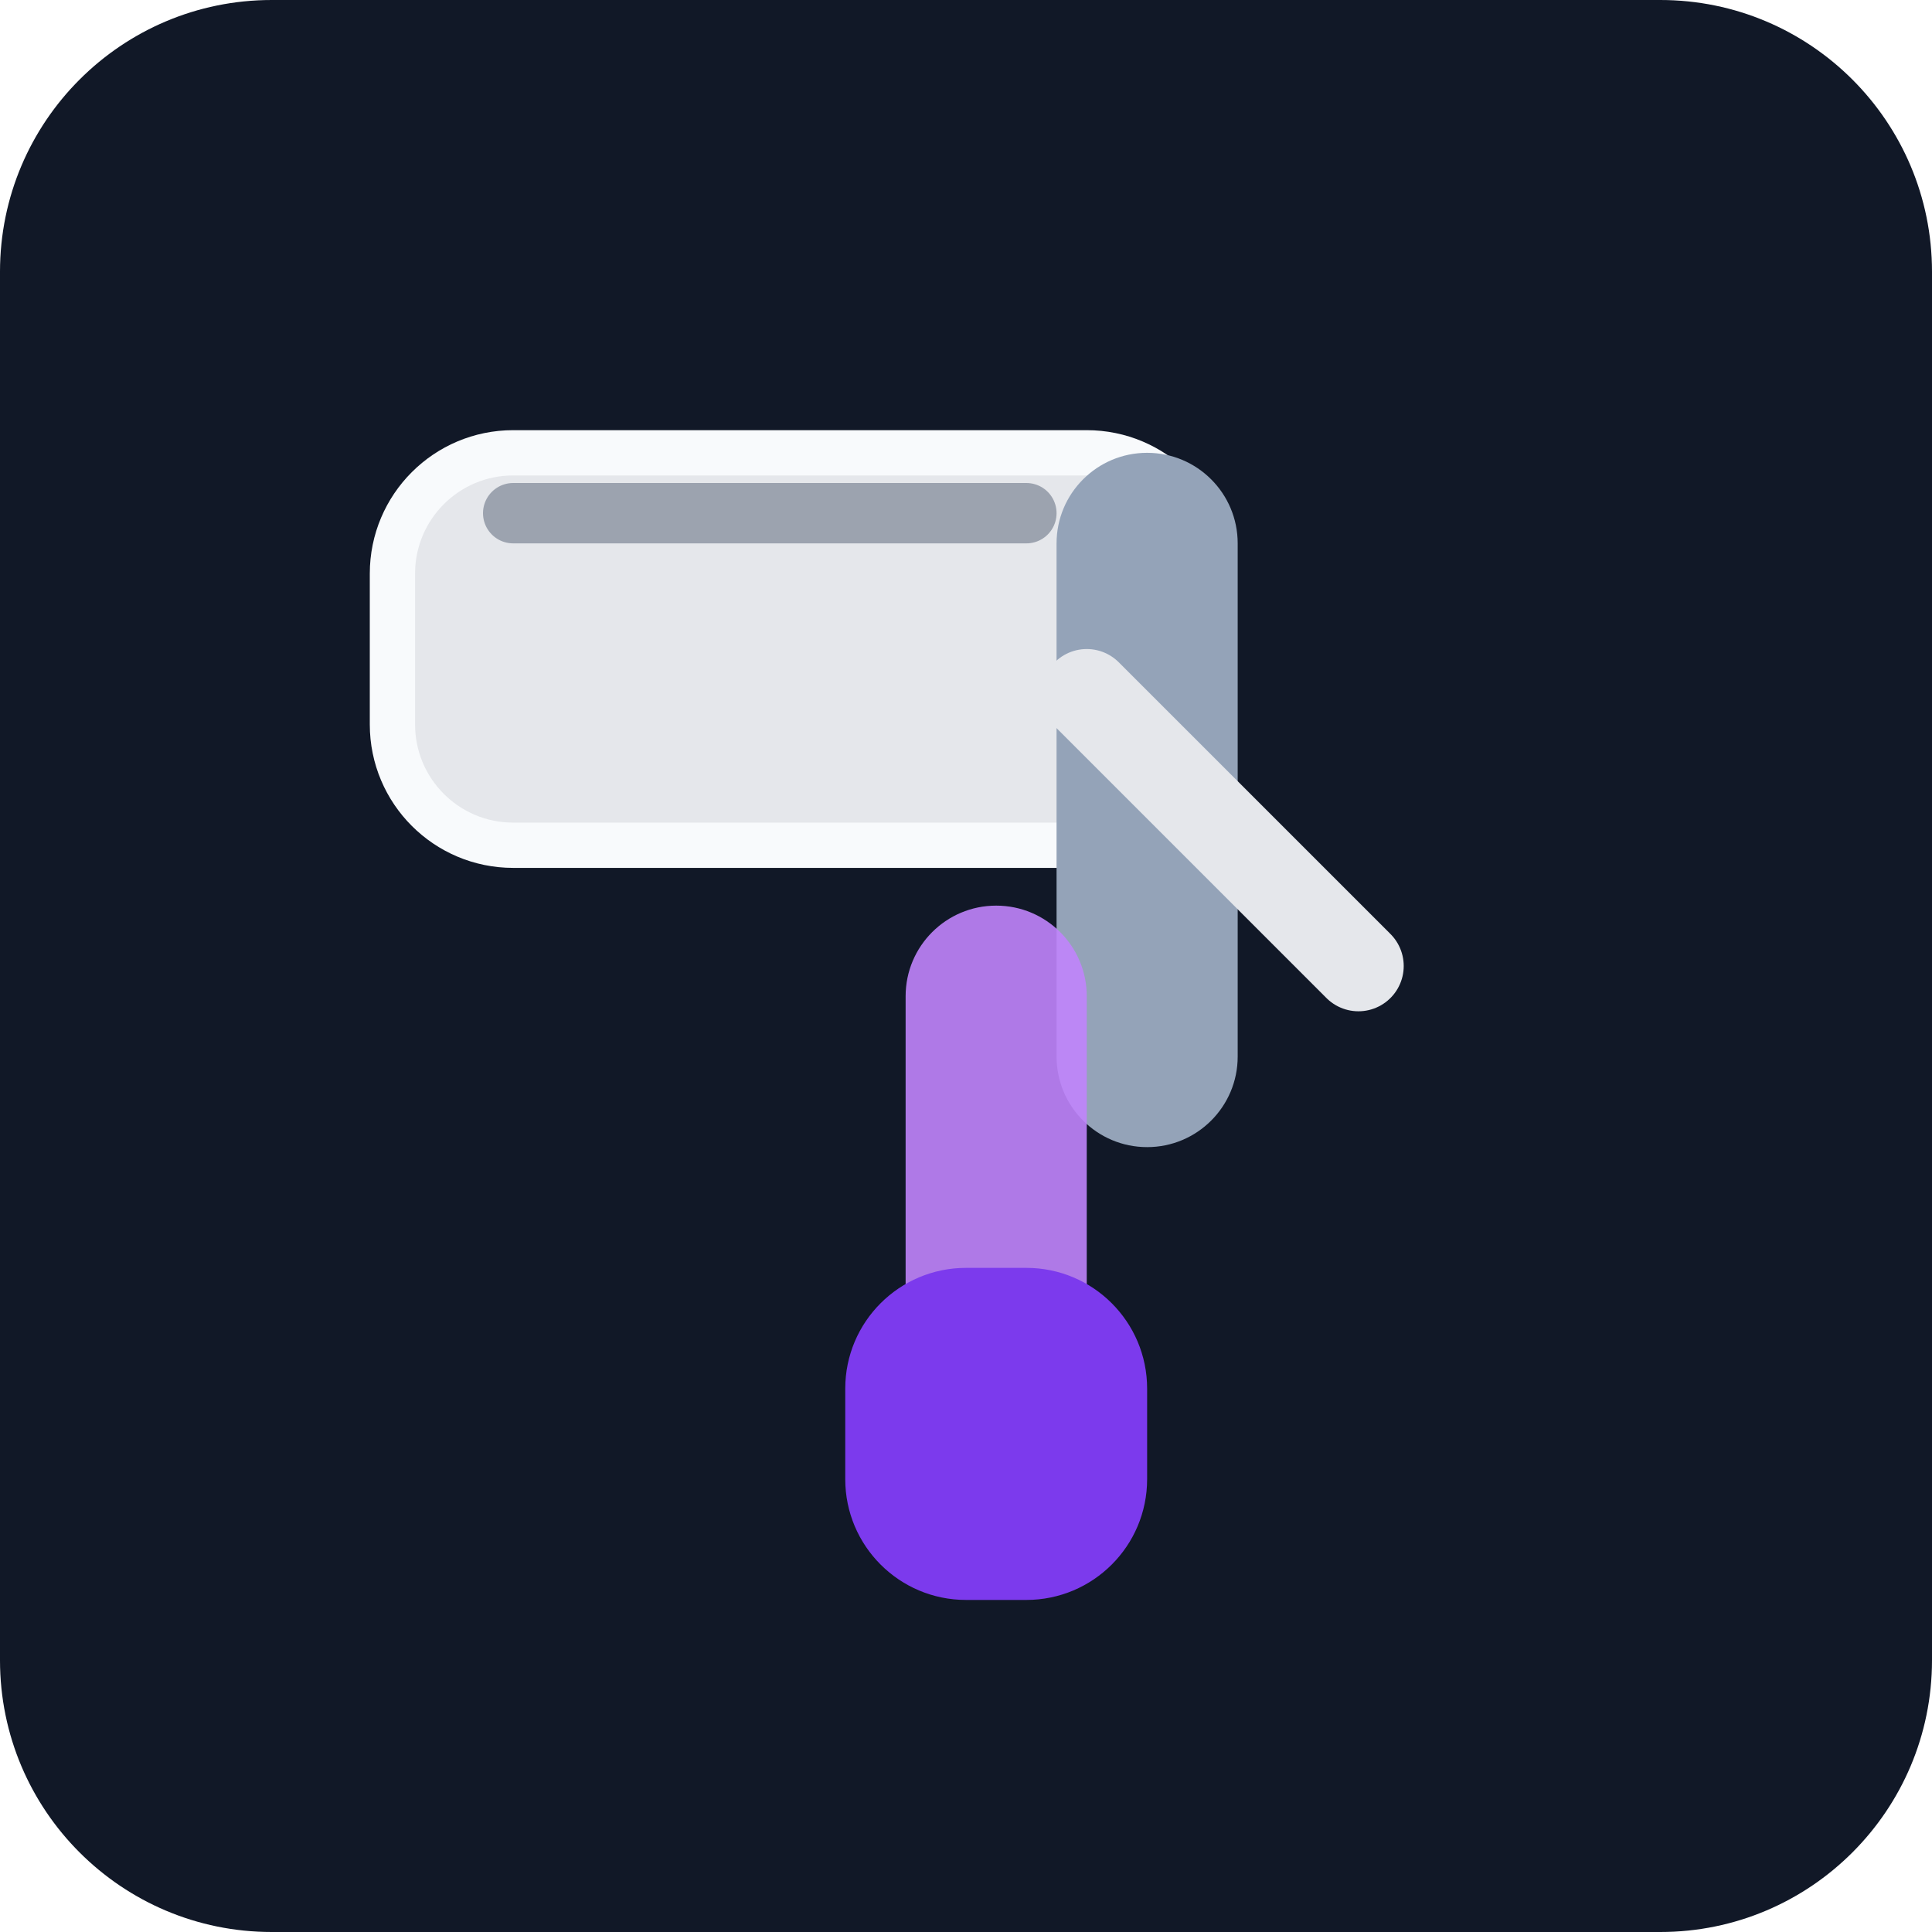
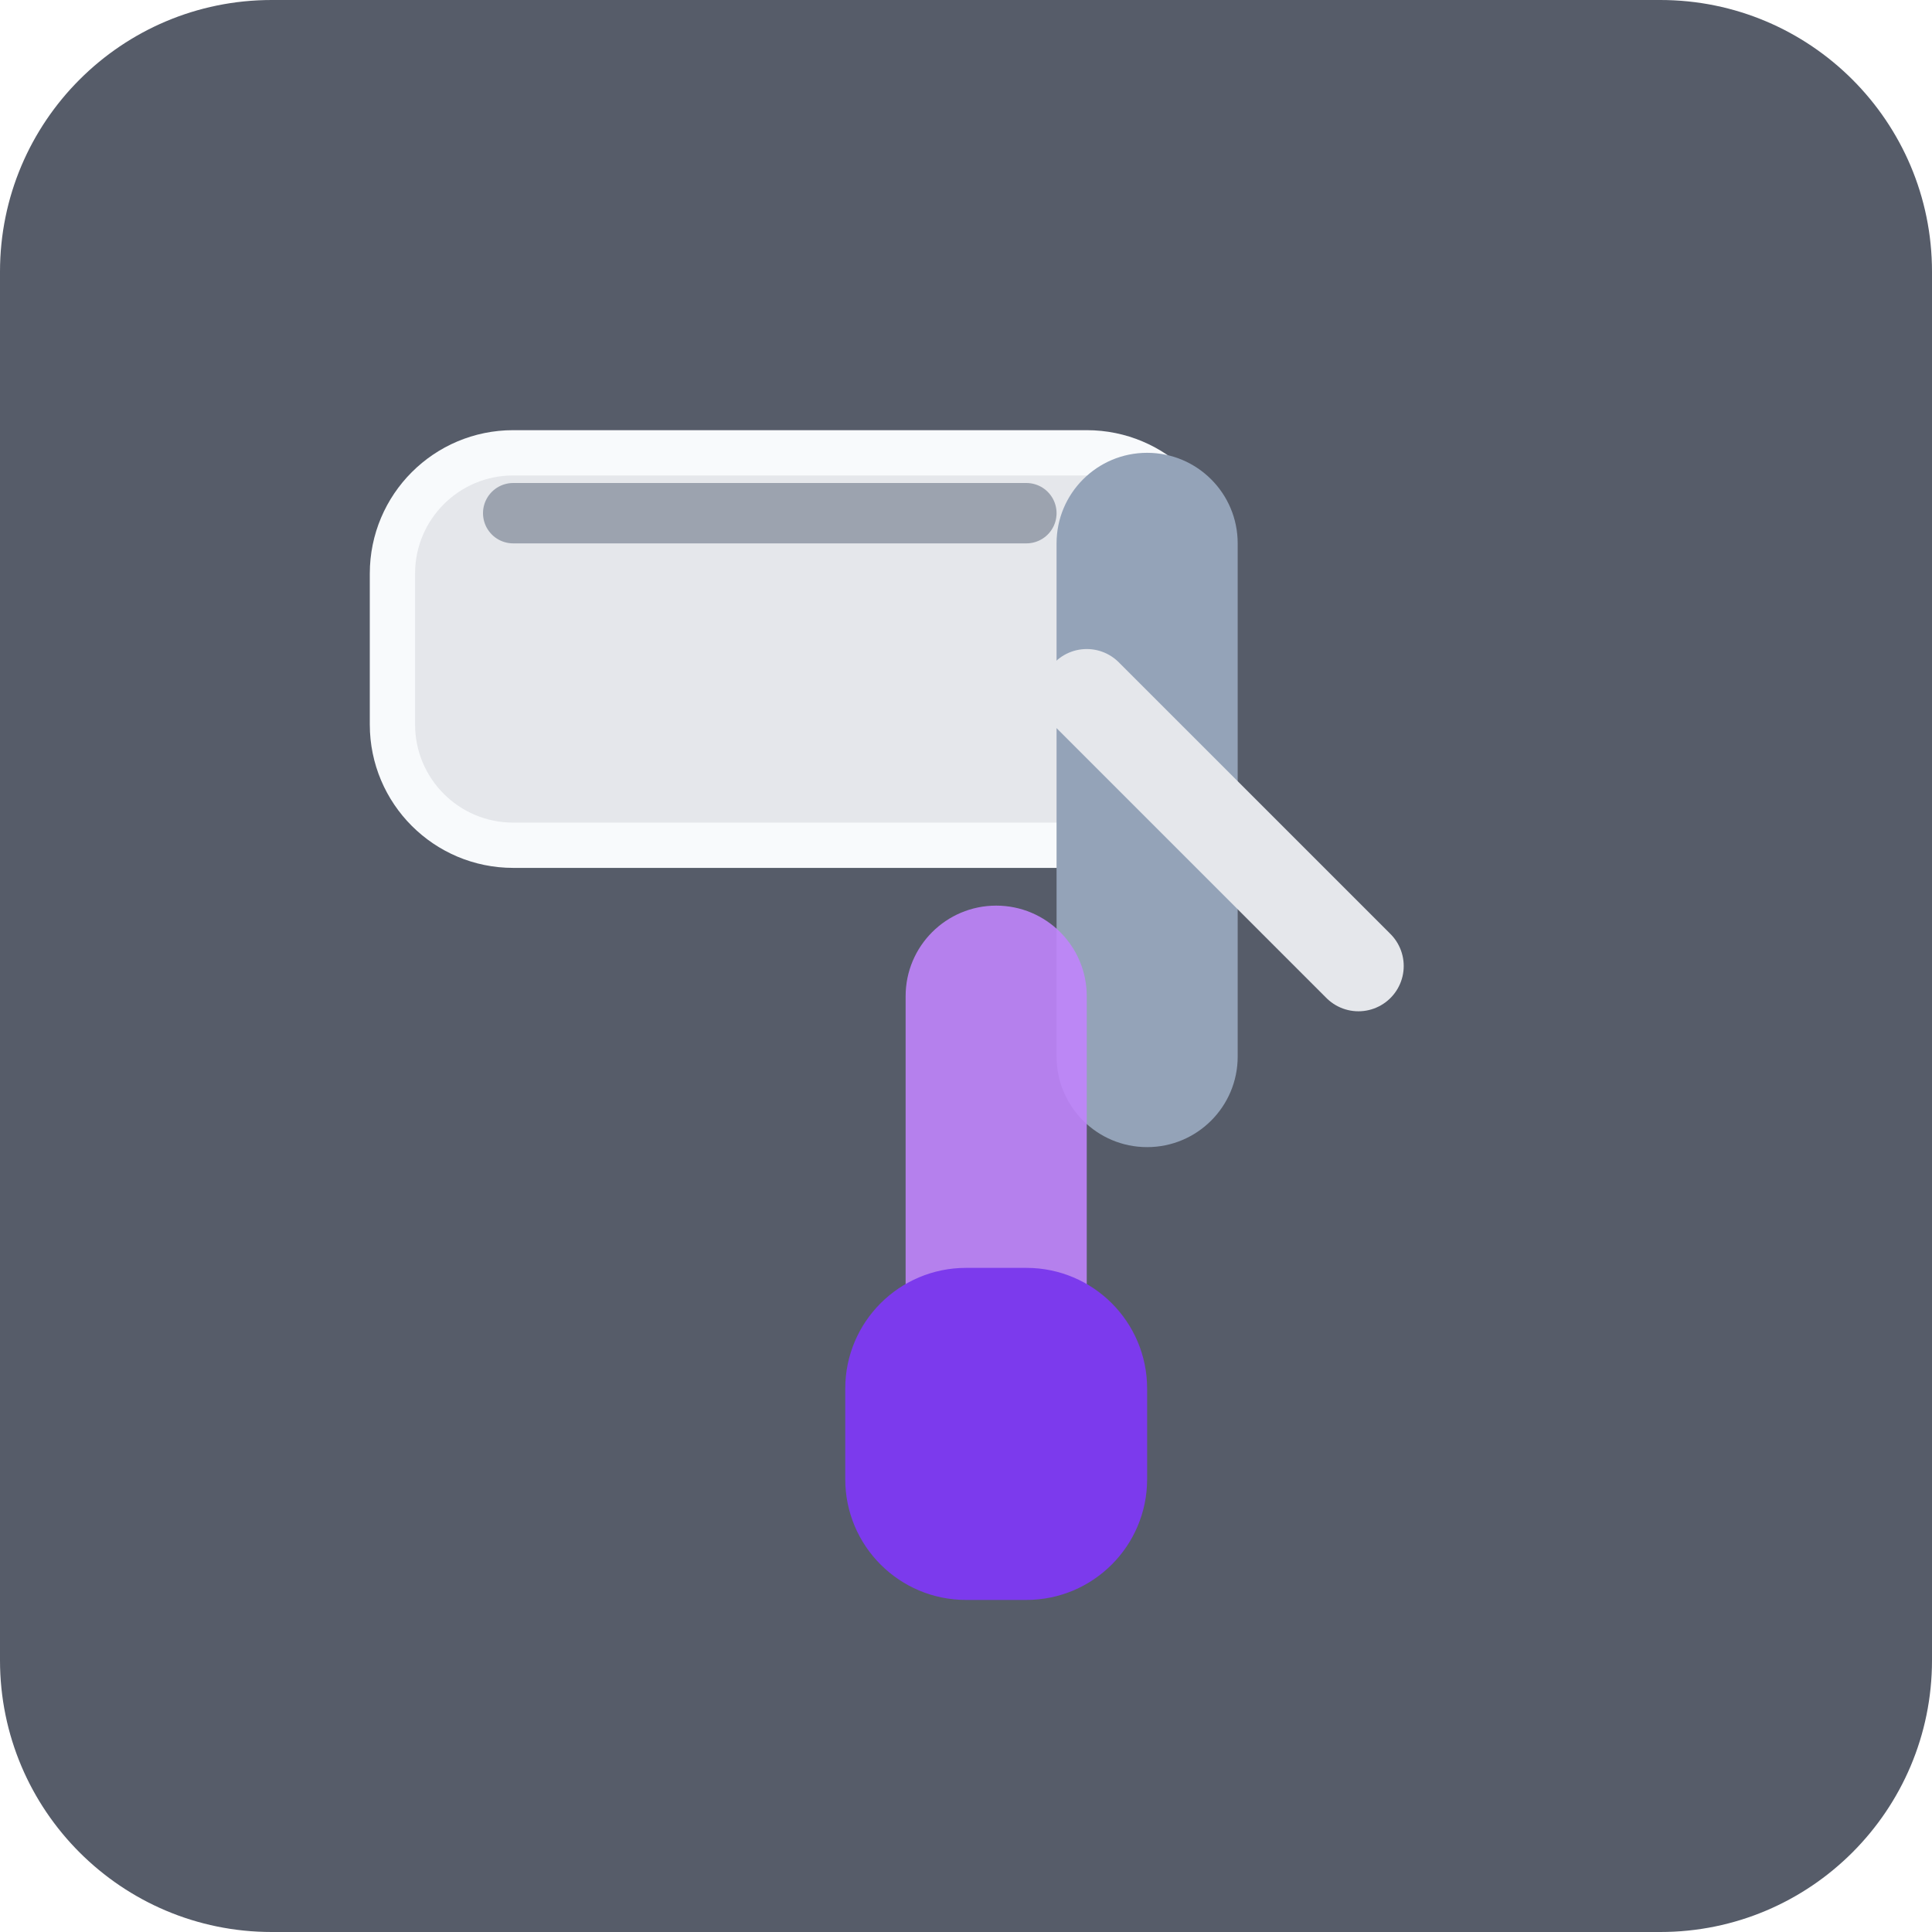
<svg xmlns="http://www.w3.org/2000/svg" viewBox="0 0 128 128">
-   <rect width="128" height="128" rx="18" fill="#111827" />
+   <rect width="128" height="128" rx="18" fill="#0f172a" fill-opacity="0.7" />
  <rect x="26" y="30" width="54" height="26" rx="8" fill="#e5e7eb" stroke="#f8fafc" stroke-width="3" />
  <rect x="70" y="30" width="12" height="46" rx="6" fill="#94a3b8" />
  <rect x="60" y="60" width="12" height="34" rx="6" fill="#c084fc" opacity="0.9" />
  <rect x="56" y="84" width="20" height="22" rx="8" fill="#7c3aed" />
  <path d="M34 34h34" stroke="#9ca3af" stroke-width="4" stroke-linecap="round" />
  <path d="M72 46l18 18" stroke="#e5e7eb" stroke-width="6" stroke-linecap="round" />
</svg>
